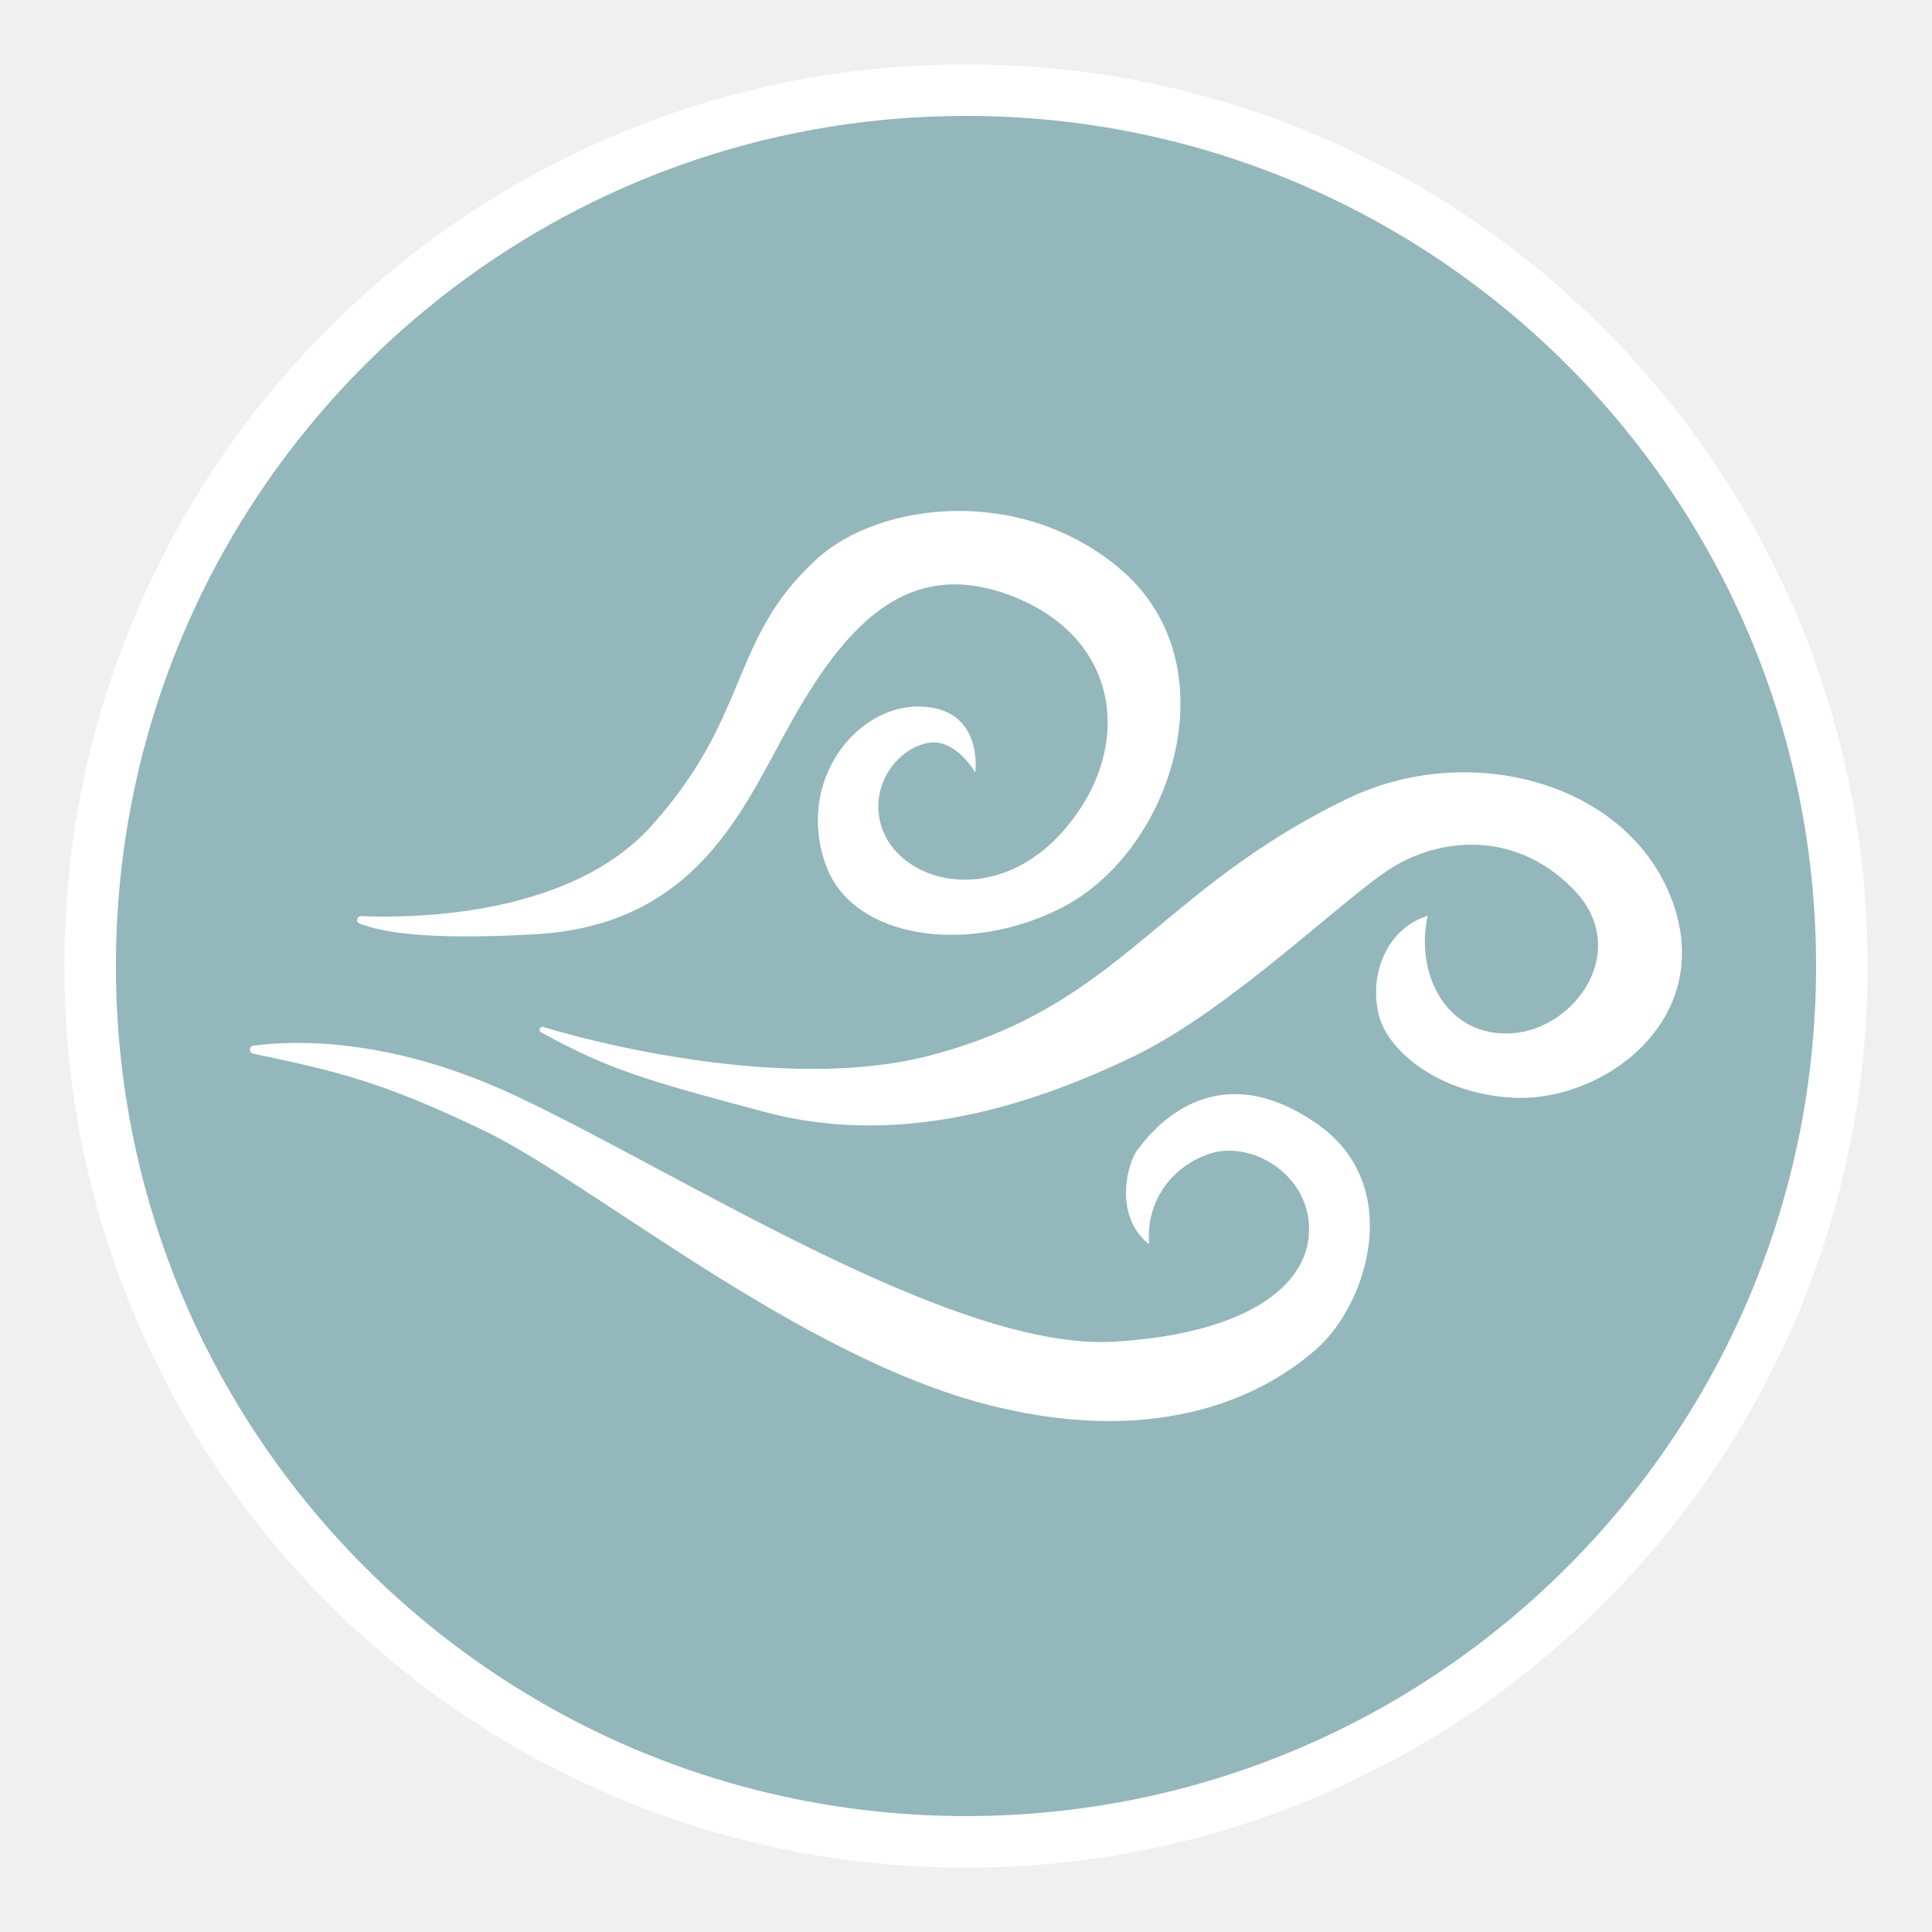
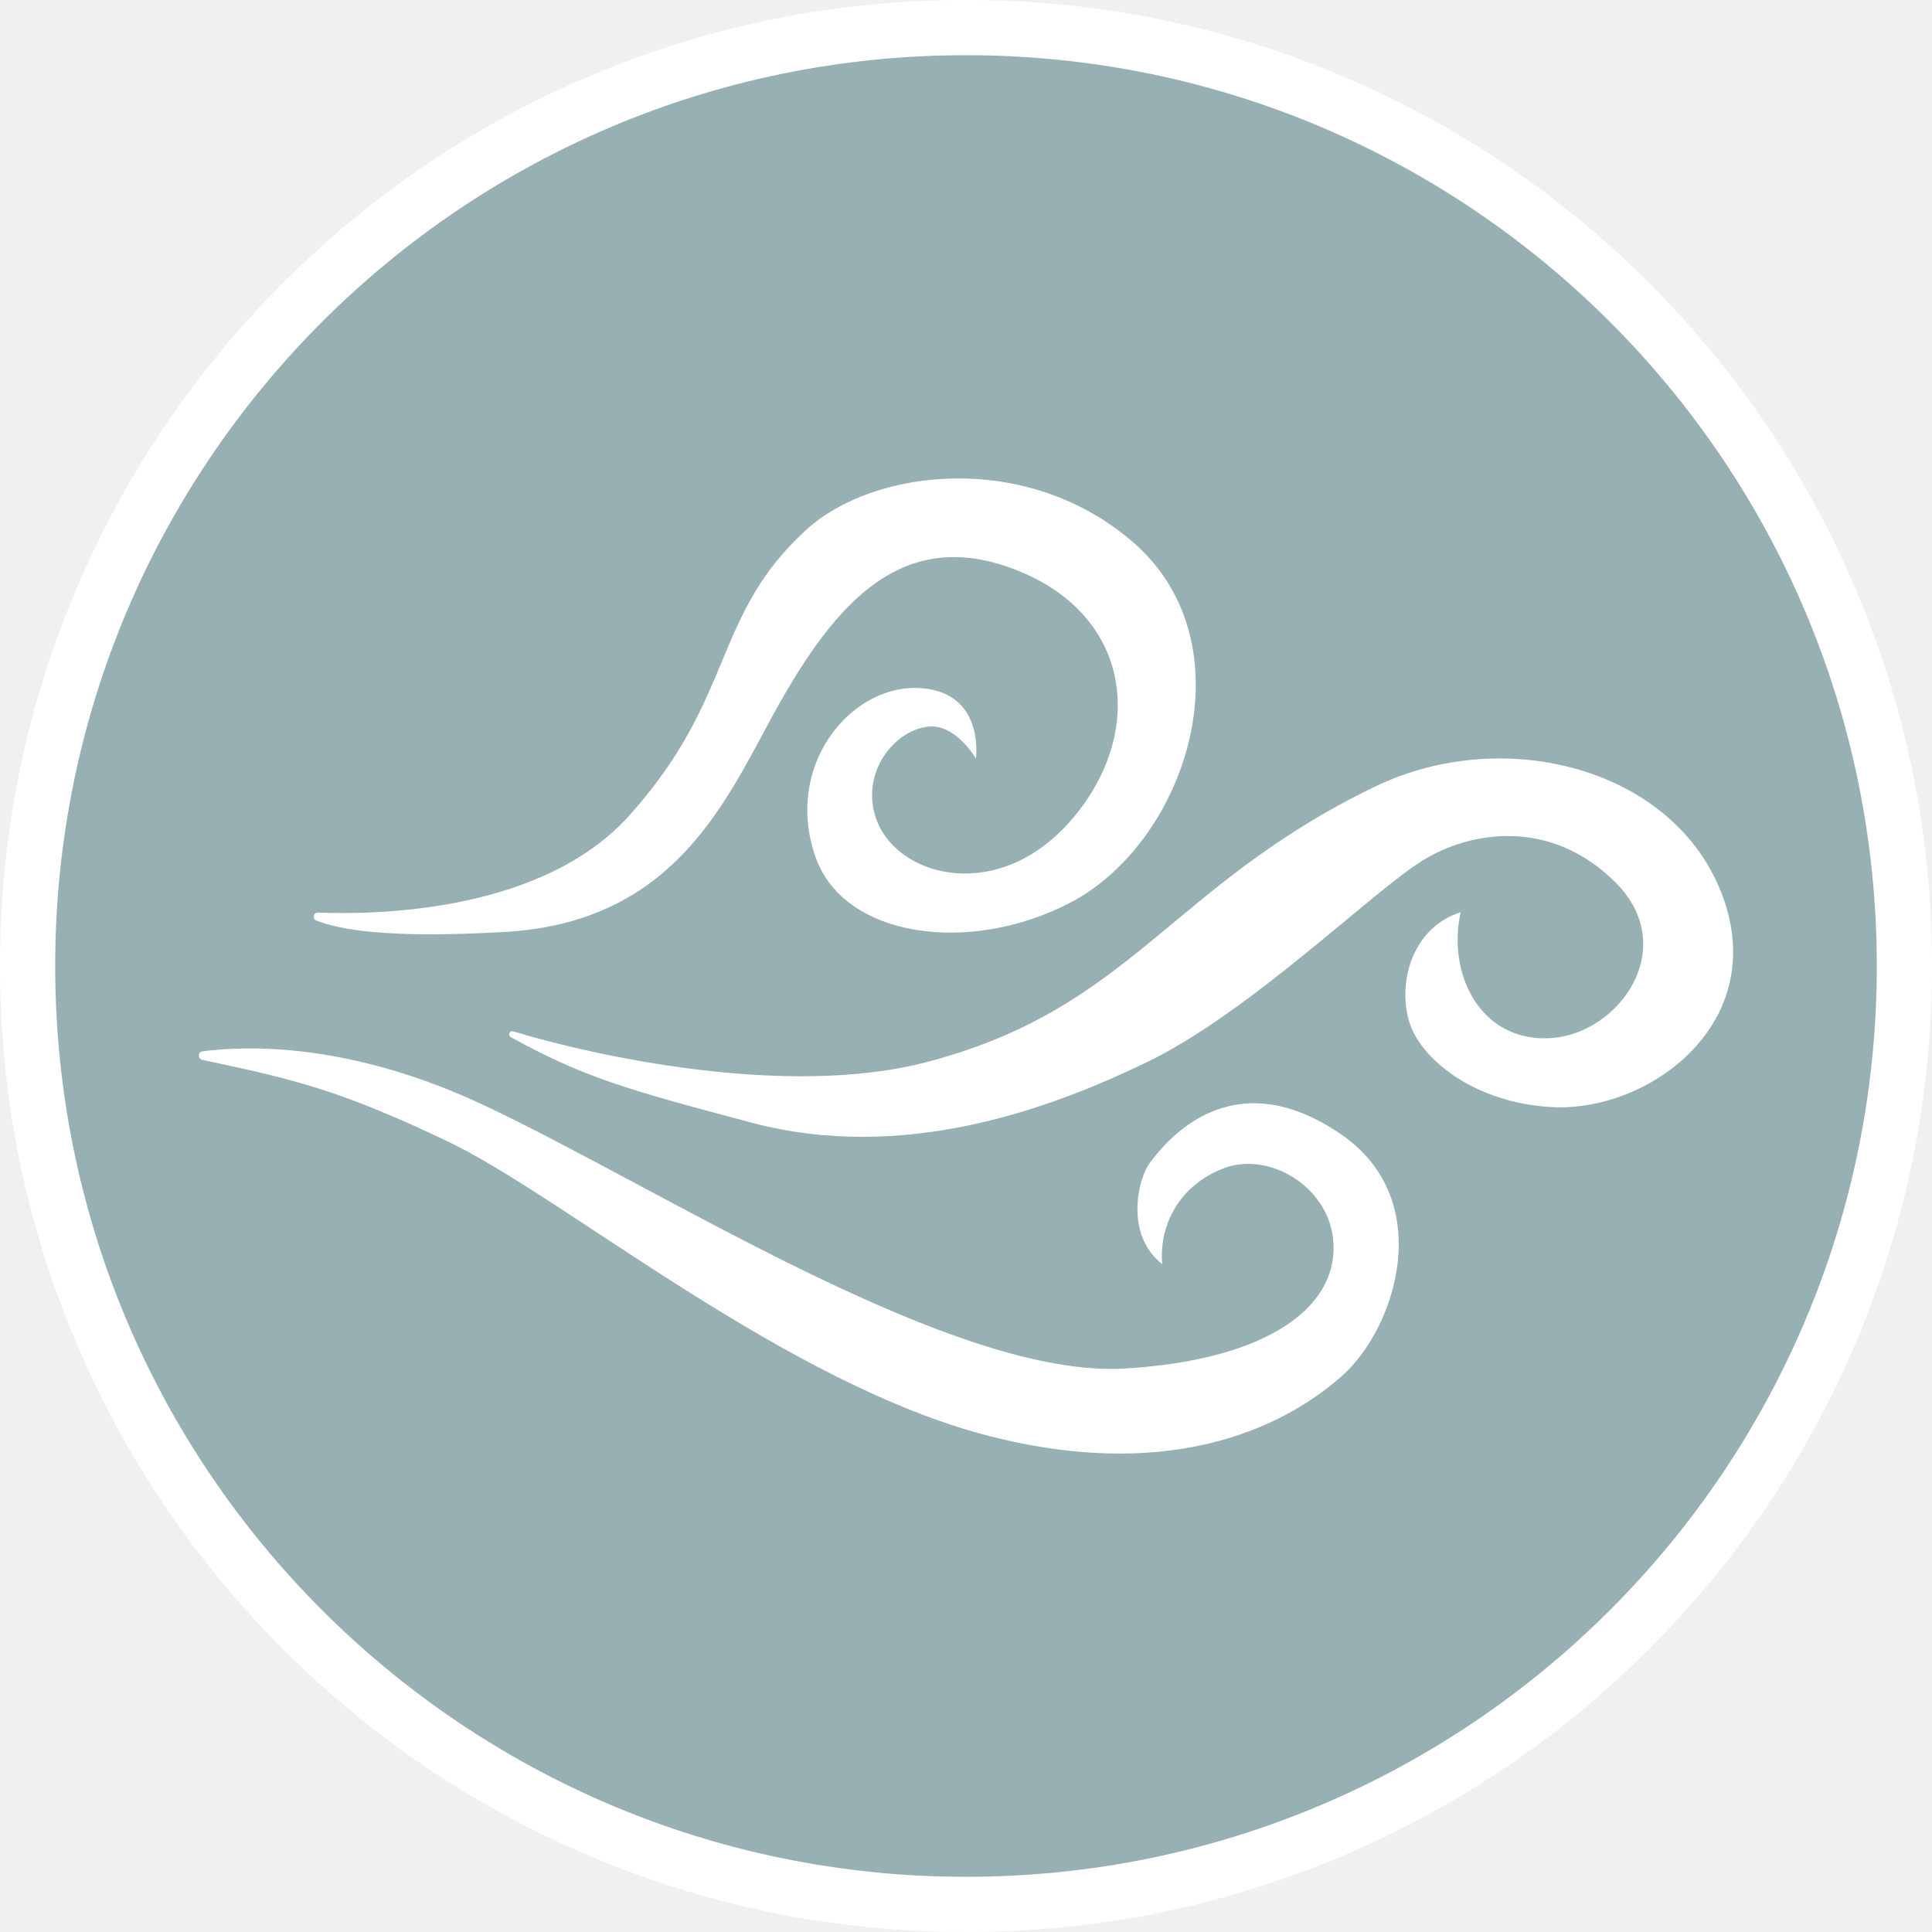
- <svg xmlns="http://www.w3.org/2000/svg" height="1200" viewBox="0 0 1200 1200" width="1200">
-   <clipPath id="a">
-     <path d="m0 0h1200v1200h-1200z" />
-   </clipPath>
-   <g clip-path="url(#a)">
-     <path d="m600 1144c-145.31 0-281.92-56.59-384.67-159.33-102.74-102.75-159.33-239.36-159.33-384.67s56.59-281.92 159.33-384.67c102.75-102.74 239.36-159.33 384.67-159.33s281.92 56.59 384.67 159.33c102.74 102.75 159.33 239.36 159.33 384.67s-56.59 281.92-159.33 384.67c-102.75 102.74-239.36 159.33-384.67 159.33z" fill="#93b7bb" />
-     <path d="m817.99 84.02c66.69 28.21 126.57 68.58 177.99 120s91.79 111.3 120 177.99c29.21 69.06 44.02 142.4 44.02 217.99s-14.81 148.93-44.02 217.99c-28.21 66.69-68.58 126.57-120 177.99s-111.3 91.79-177.99 120c-69.06 29.21-142.4 44.02-217.99 44.02s-148.93-14.81-217.99-44.02c-66.69-28.21-126.57-68.58-177.99-120s-91.79-111.3-120-177.99c-29.21-69.06-44.02-142.4-44.02-217.99s14.81-148.93 44.02-217.99c28.21-66.69 68.58-126.57 120-177.99s111.3-91.79 177.99-120c69.06-29.21 142.4-44.02 217.99-44.02s148.93 14.81 217.99 44.02zm-745.99 515.98c0 291.61 236.39 528 528 528s528-236.39 528-528-236.39-528-528-528-528 236.39-528 528zm85.29 54.44c-2.77-.58-2.64-4.58.15-4.96 25.01-3.34 85.12-5.51 163.32 31.34 104 49 271.94 158.47 371.4 152.52 84.1-5.02 125.07-36.65 120.6-75.52-3.5-30.5-37.5-50.5-63.5-40.5s-37.5 33.5-35.5 55.5c-22-17-14-50-7-59s45.39-61.34 111-16c55 38 31.75 112.02 0 140-21 18.5-84 65-203 35s-247.29-138.67-315-171c-62.3-29.76-89.15-36.17-142.47-47.38zm178.82-13.19c-1.94-1.06-.72-4.03 1.4-3.38 44.48 13.58 157.55 39.17 239.25 17.94 119.34-31 141-101.99 260-159.66 75.91-36.78 175-10.33 202 63.67 27 73.99-43.33 124.99-99 121.99-45.94-2.47-76.98-28.71-83-50.03-6.66-23.63 2.67-54.3 30-62.96-8 35.99 11.58 75.35 52 72.99 40-2.33 75.34-52.44 38-89.99-37.39-37.62-84-30.34-112-13-29.85 18.48-100 87.99-160 116.99-57.58 27.83-141.92 58.2-229.13 35.01-74.3-19.76-97.11-26.35-139.52-49.57zm-112.75-67.59c-2.52-.97-1.73-4.74.97-4.63 34.26 1.38 130.09-.19 180.43-56.21 62-69 47.89-116.08 103-166 38.5-34.88 126.54-45.99 188.5 7 69 59 32.34 174.16-36.16 209.66-58.01 30.06-130.84 20.34-147.34-26.66-18.37-52.34 19.5-98.5 58-98 40.61.52 35 41 35 41s-12-20.99-28.5-18.5c-20.91 3.15-39.36 29.34-28.5 55.5 13.5 32.5 71.56 46.88 113.34-2.67 43-51 33.66-120.33-37.34-145.33-65.62-23.11-104.09 25.29-139 90.01-27.5 50.99-58.5 115.99-153 121.43-69.26 3.98-96.09-1.5-109.4-6.6z" fill="#fff" fill-rule="evenodd" />
-   </g>
+ <svg xmlns="http://www.w3.org/2000/svg" width="746.667" height="746.667" viewBox="0 0 197.556 197.556">
+   <path d="M98.778 194.733c-25.63 0-49.728-9.98-67.85-28.105-18.125-18.122-28.106-42.22-28.106-67.85s9.981-49.728 28.105-67.85C49.05 12.802 73.147 2.821 98.777 2.821s49.729 9.981 67.851 28.105c18.124 18.123 28.105 42.22 28.105 67.85s-9.98 49.729-28.105 67.851c-18.122 18.124-42.22 28.105-67.85 28.105" style="fill:#97b0b3;fill-opacity:1;fill-rule:nonzero;stroke:none;stroke-width:.353" />
+   <path d="M20.688 108.38c-.487-.102-.465-.809.028-.874 4.411-.59 15.014-.973 28.808 5.526 18.344 8.643 47.967 27.954 65.51 26.905 14.835-.887 22.06-6.466 21.273-13.323-.617-5.38-6.614-8.907-11.2-7.144-4.587 1.764-6.615 5.91-6.262 9.79-3.88-2.999-2.47-8.82-1.235-10.407s8.005-10.818 19.58-2.822c9.7 6.703 5.6 19.76 0 24.694-3.705 3.263-14.817 11.466-35.808 6.174-20.99-5.292-43.62-24.459-55.562-30.163-10.991-5.249-15.726-6.379-25.132-8.356" style="fill:#fff;fill-opacity:1;fill-rule:nonzero;stroke:none;stroke-width:.353" />
+   <path d="M52.23 106.054c-.343-.188-.126-.71.247-.595 7.845 2.395 27.79 6.908 42.202 3.163 21.049-5.468 24.871-17.991 45.862-28.162 13.387-6.488 30.868-1.824 35.63 11.23 4.763 13.052-7.644 22.048-17.462 21.519-8.105-.436-13.58-5.065-14.64-8.827-1.177-4.167.47-9.576 5.291-11.105-1.411 6.35 2.04 13.292 9.172 12.876 7.056-.41 13.287-9.25 6.703-15.875-6.595-6.634-14.817-5.35-19.756-2.293-5.266 3.26-17.638 15.522-28.222 20.637-10.157 4.91-25.033 10.265-40.416 6.174-13.107-3.484-17.13-4.647-24.61-8.742" style="fill:#fff;fill-opacity:1;fill-rule:nonzero;stroke:none;stroke-width:.353" />
+   <path d="M32.343 94.131c-.446-.17-.306-.836.17-.817 6.043.245 22.948-.032 31.828-9.915 10.936-12.171 8.446-20.474 18.168-29.28 6.79-6.15 22.32-8.11 33.249 1.234 12.17 10.407 5.702 30.722-6.38 36.984-10.23 5.301-23.077 3.585-25.987-4.705-3.242-9.231 3.44-17.374 10.23-17.286 7.162.094 6.174 7.232 6.174 7.232s-2.117-3.701-5.027-3.263c-3.69.557-6.944 5.177-5.027 9.79 2.38 5.732 12.621 8.27 19.99-.47 7.584-8.996 5.939-21.226-6.585-25.636-11.575-4.075-18.362 4.462-24.518 15.878-4.85 8.993-10.319 20.458-26.987 21.418-12.22.703-16.95-.263-19.298-1.164" style="fill:#fff;fill-opacity:1;fill-rule:nonzero;stroke:none;stroke-width:.353" />
+   <path d="M0 0c-37.793 0-74.464-7.405-108.993-22.011-33.345-14.102-63.287-34.29-88.997-59.999-25.709-25.71-45.897-55.652-59.999-88.997C-272.595-205.536-280-242.207-280-280s7.405-74.464 22.011-108.993c14.102-33.345 34.29-63.287 59.999-88.997 25.71-25.709 55.652-45.896 88.997-59.999C-74.464-552.595-37.793-560 0-560s74.464 7.405 108.993 22.011c33.345 14.103 63.287 34.29 88.997 59.999 25.709 25.71 45.897 55.652 59.999 88.997C272.595-354.464 280-317.793 280-280s-7.405 74.464-22.011 108.993c-14.102 33.345-34.29 63.287-59.999 88.997-25.71 25.709-55.652 45.897-88.997 59.999C74.464-7.405 37.793 0 0 0m0-16c145.803 0 264-118.196 264-264 0-145.803-118.197-264-264-264s-264 118.197-264 264C-264-134.196-145.803-16 0-16" style="fill:#fff;fill-opacity:1;fill-rule:nonzero;stroke:none" transform="matrix(.35278 0 0 -.35278 98.778 0)" />
</svg>
